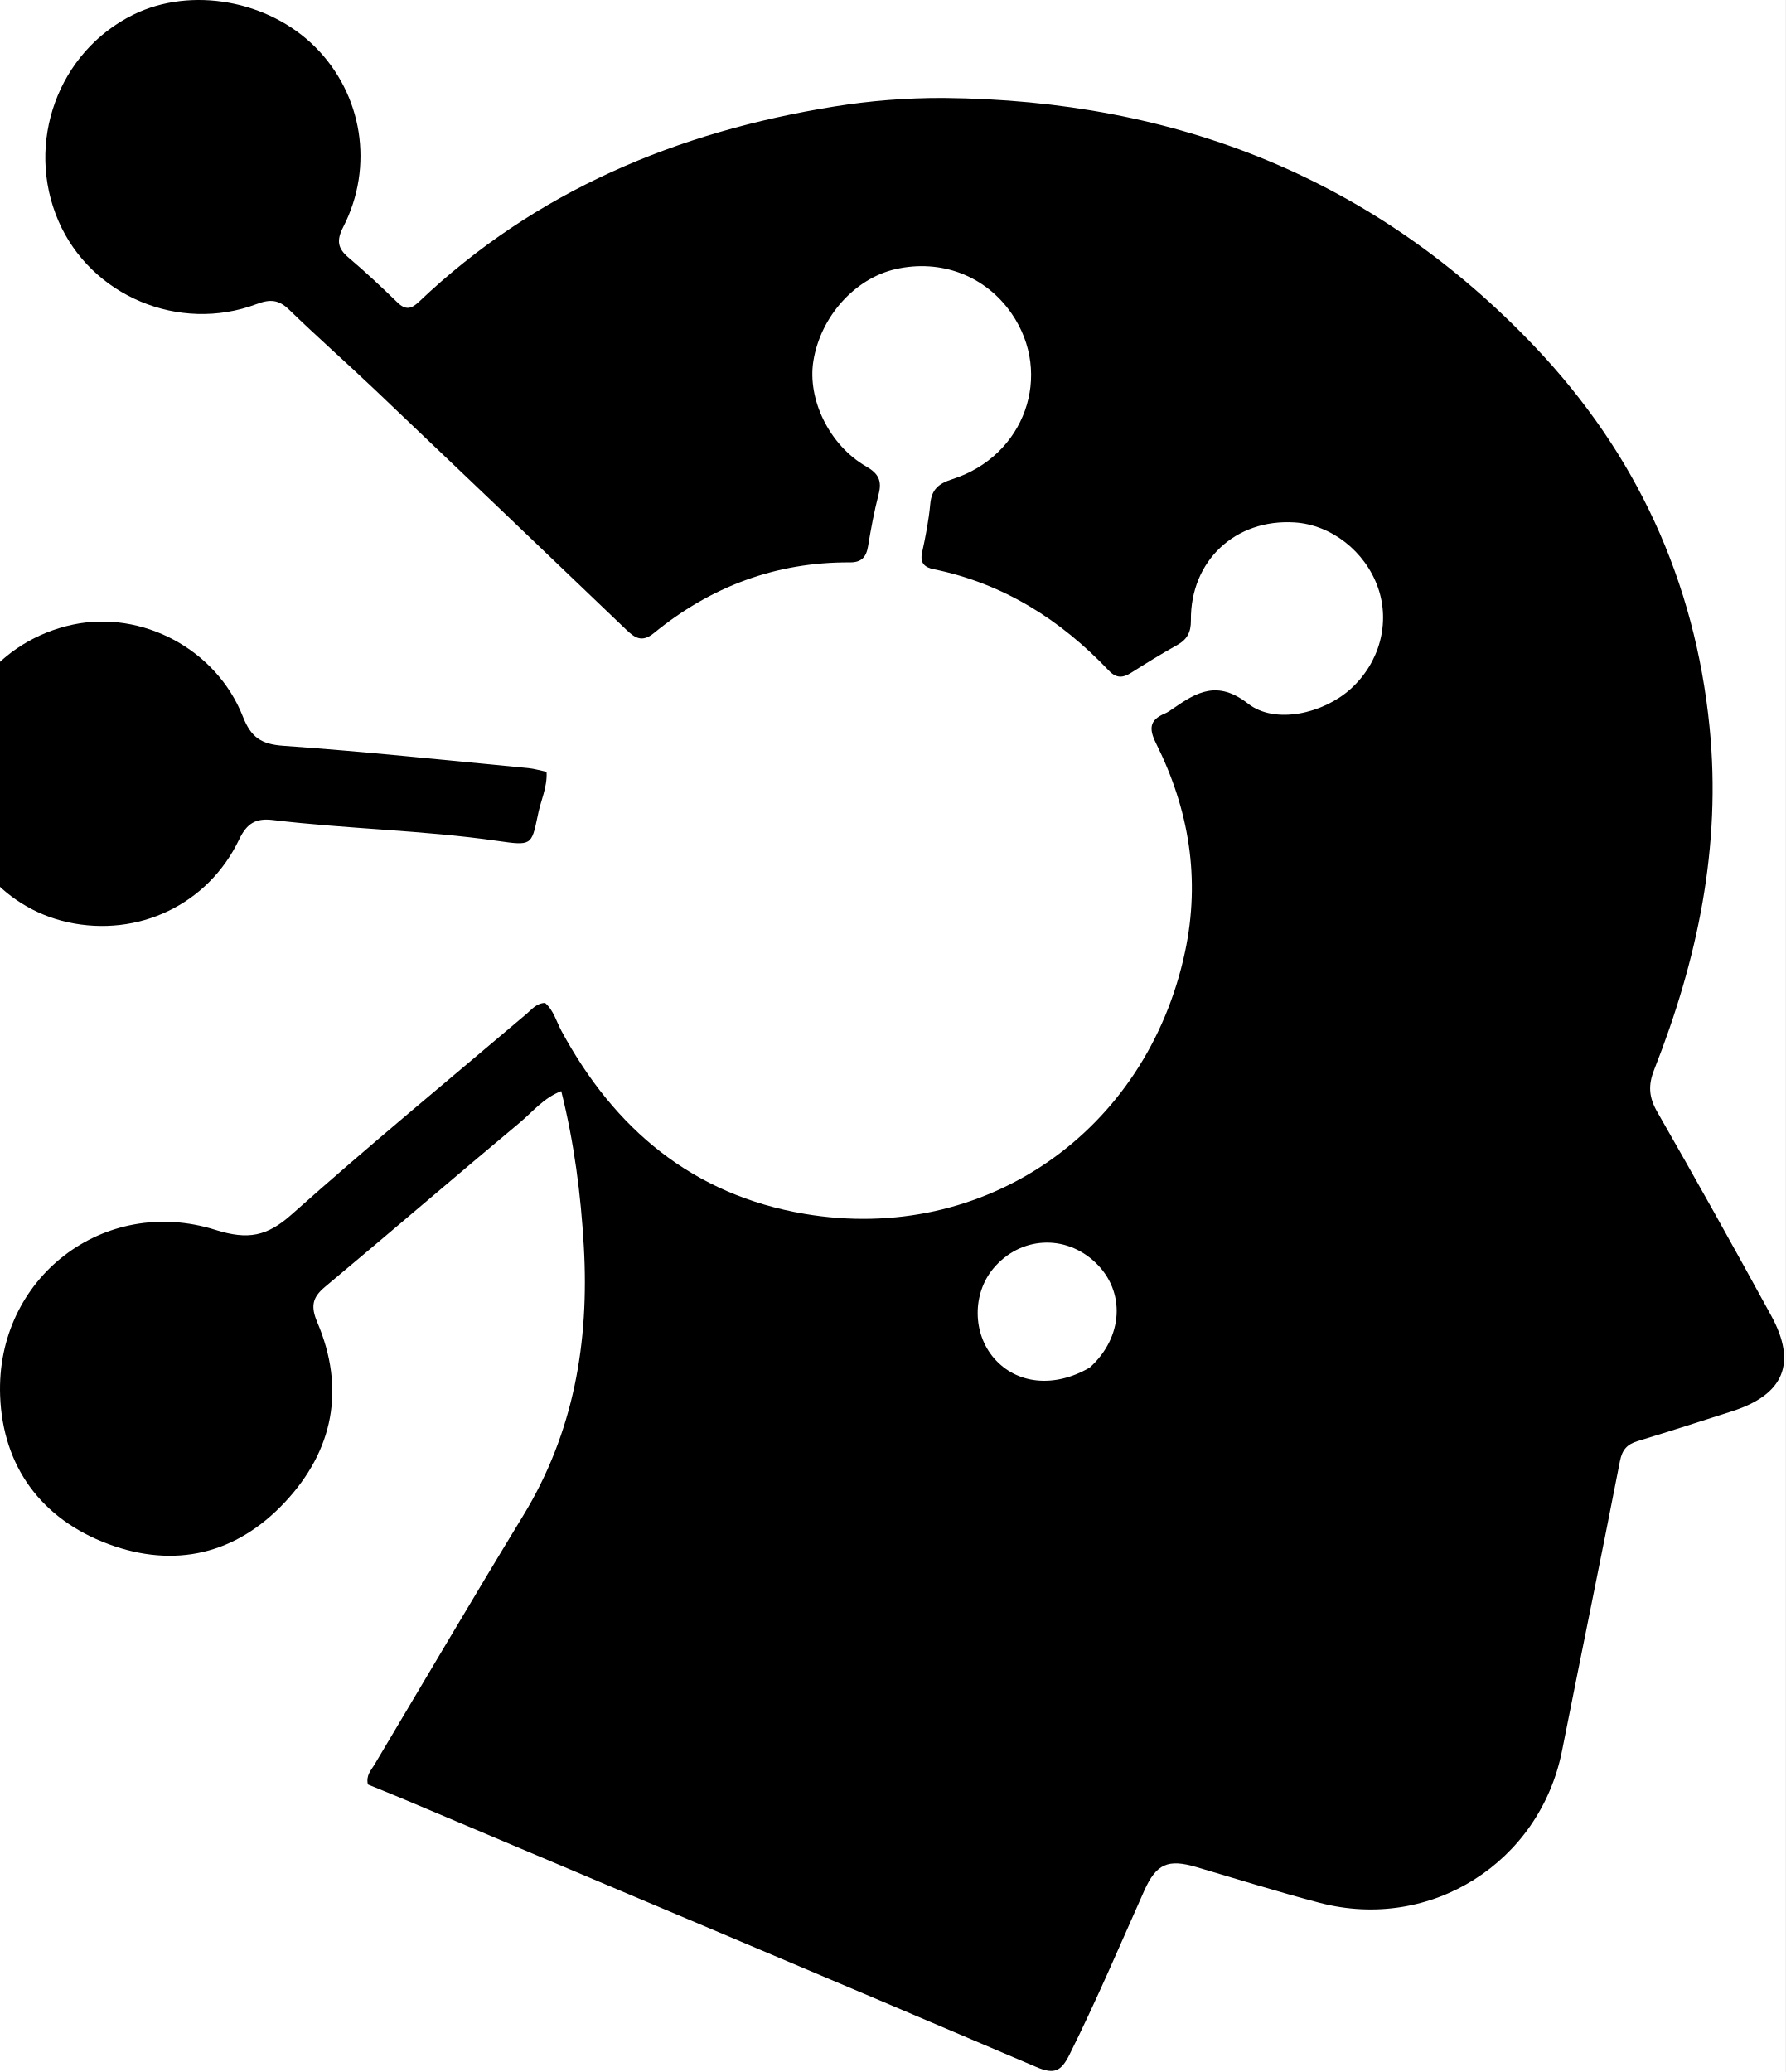
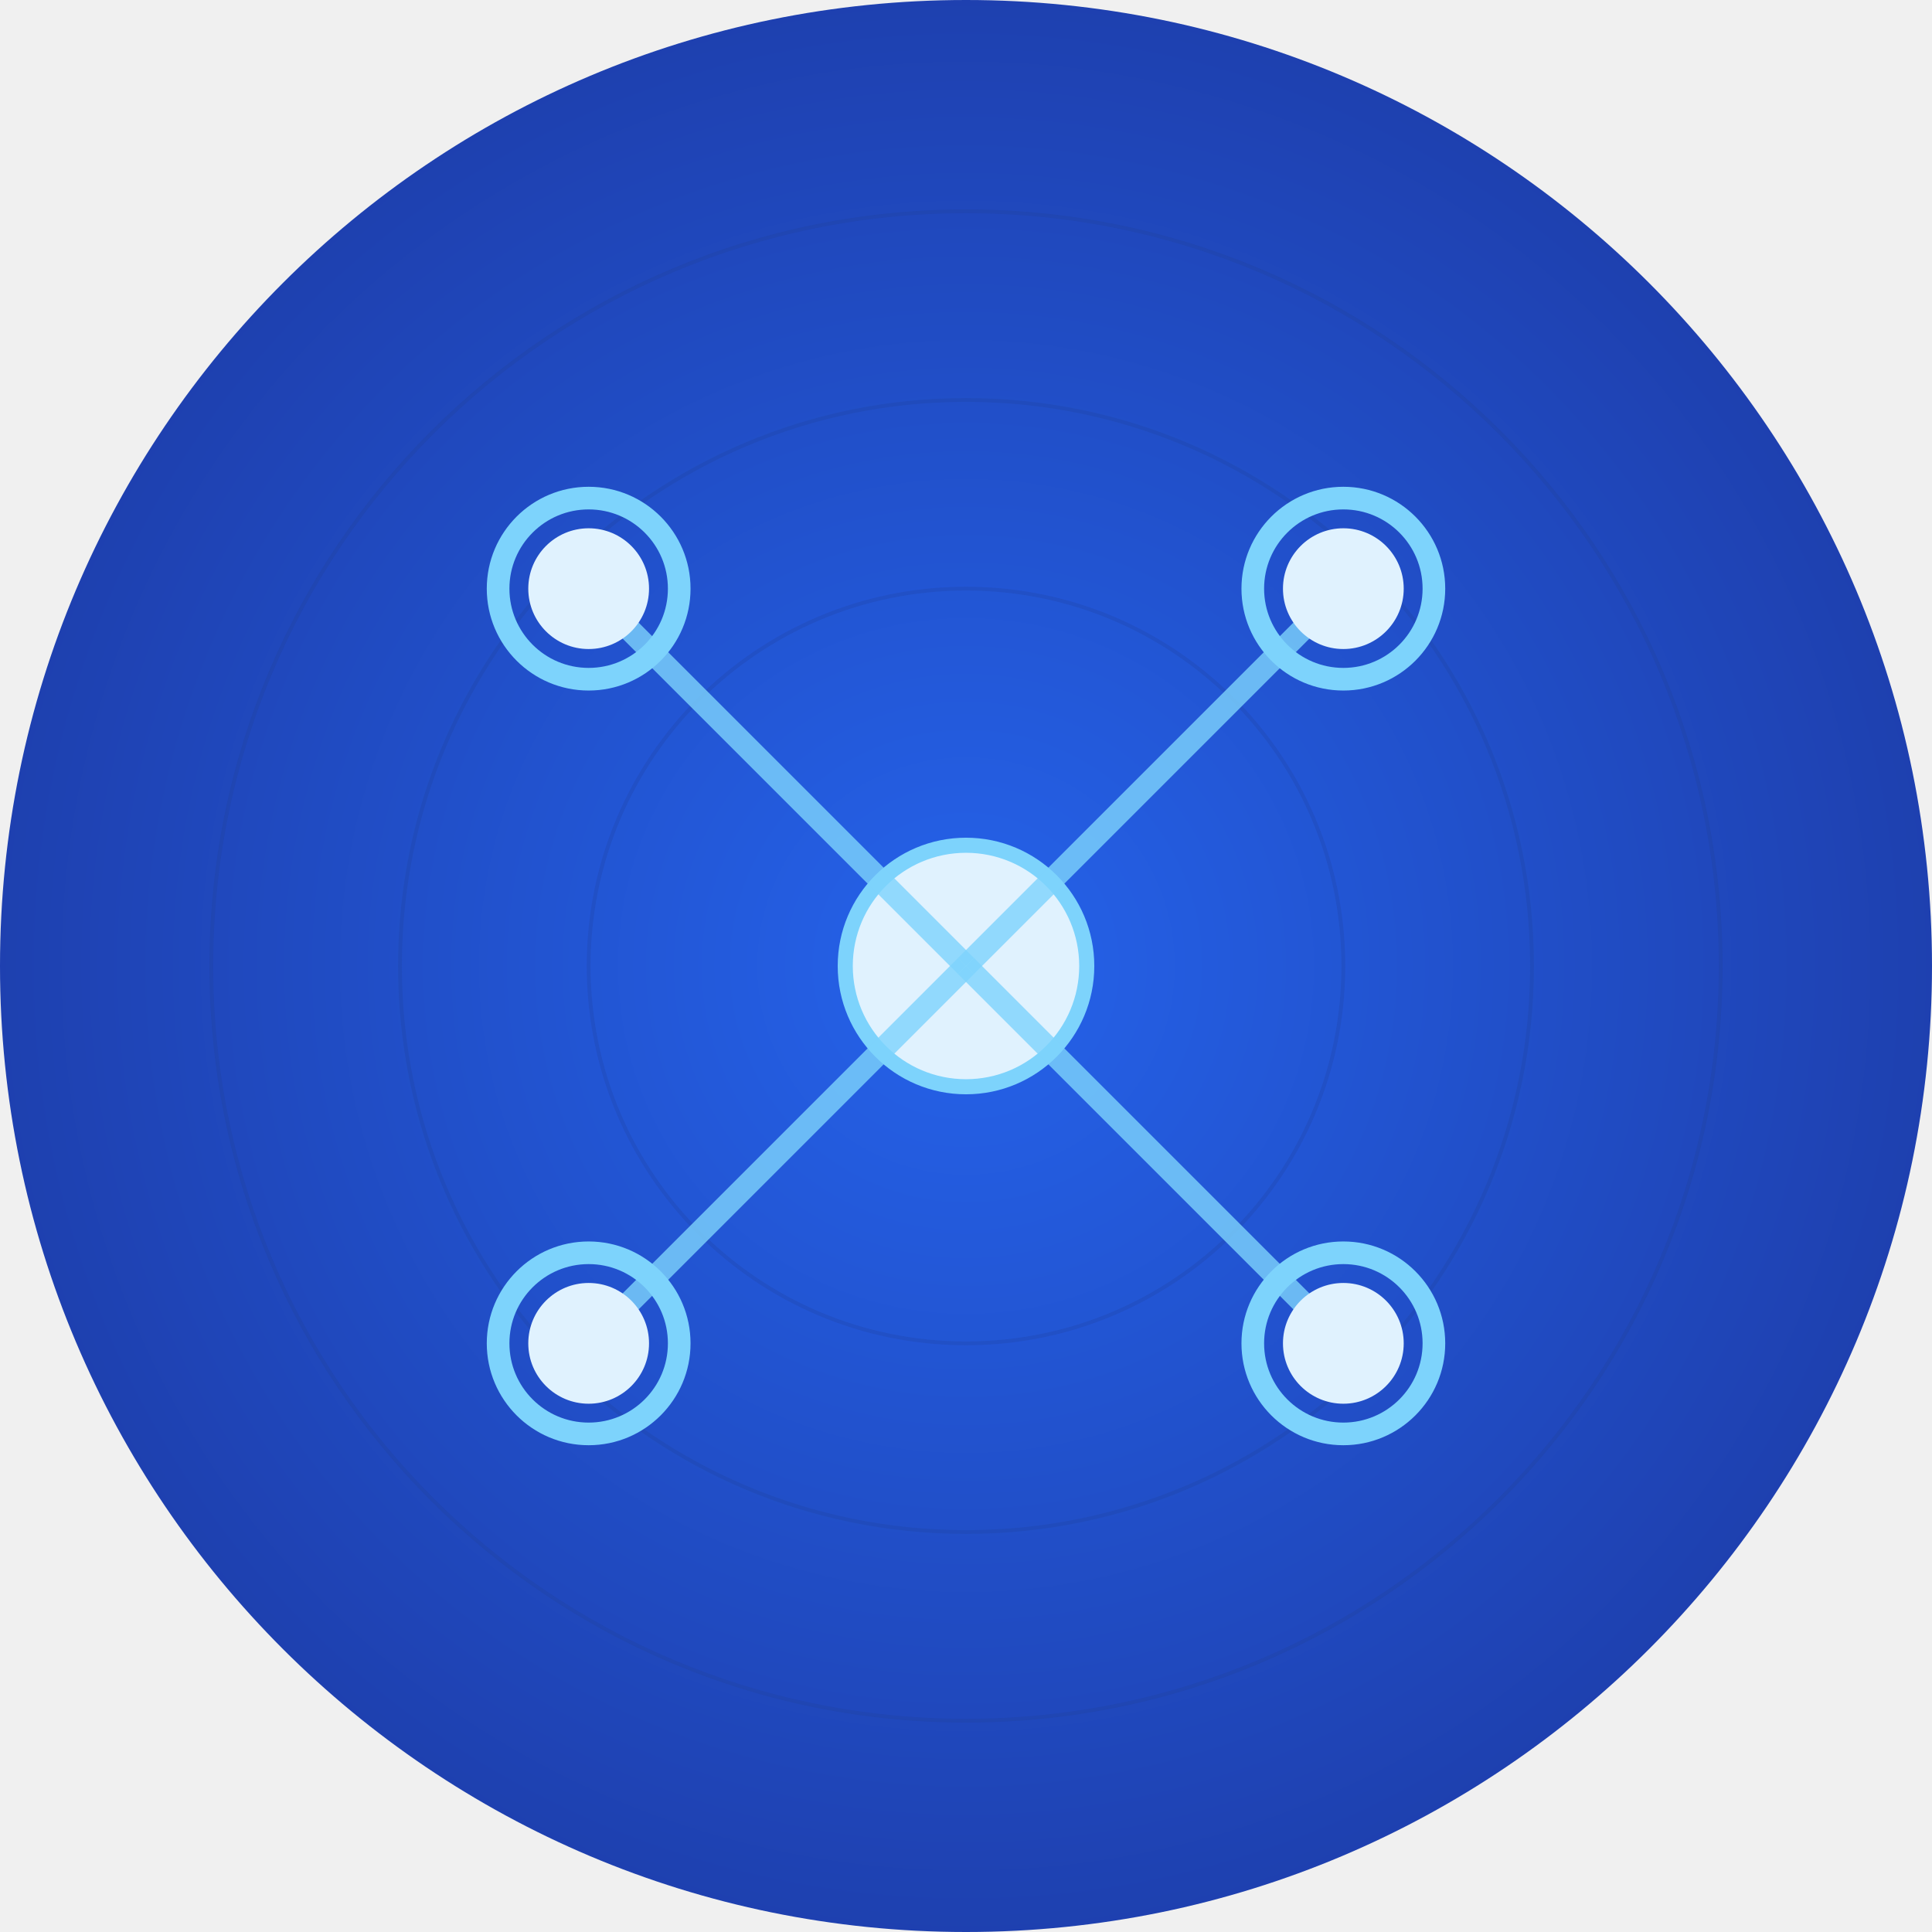
- <svg xmlns="http://www.w3.org/2000/svg" width="100%" height="100%" viewBox="0 0 486 564" version="1.1" xml:space="preserve" style="fill-rule:evenodd;clip-rule:evenodd;stroke-linejoin:round;stroke-miterlimit:2;">
-   <rect x="0" y="0" width="486" height="564" fill="#ffffff" />
-   <g transform="matrix(1,0,0,1,-123.068,-102.053)">
-     <path d="M380.012,128.713C443.331,129.343 497.559,150.684 541.045,196.618C568.442,225.558 584.454,260.08 588.435,300.025C591.67,332.48 585.162,363.286 573.355,393.223C571.643,397.564 571.932,400.782 574.228,404.783C584.757,423.131 595.066,441.609 605.204,460.177C612.282,473.141 608.661,481.664 594.577,486.188C586.016,488.939 577.458,491.702 568.857,494.32C566.002,495.189 564.645,496.639 564.036,499.765C558.913,526.053 553.494,552.283 548.283,578.555C542.233,609.056 512.489,627.904 482.342,620.01C471.075,617.06 459.95,613.565 448.773,610.277C441.003,607.992 437.823,609.337 434.508,616.779C427.869,631.689 421.483,646.705 414.192,661.327C411.917,665.891 410.048,666.773 405.178,664.696C348.188,640.389 291.088,616.338 234.014,592.228C230.358,590.683 226.673,589.207 223.21,587.784C222.64,585.282 224.094,583.914 224.996,582.398C238.456,559.781 251.784,537.082 265.481,514.608C279.279,491.968 283.49,467.328 281.987,441.293C281.171,427.152 279.378,413.184 275.845,399.055C271.011,400.918 268.094,404.67 264.634,407.56C246.863,422.4 229.313,437.504 211.538,452.339C208.02,455.274 207.619,457.694 209.451,462.013C217.13,480.12 213.828,496.872 200.578,511C187.355,525.1 170.65,529.076 152.557,522.34C134.28,515.535 123.828,501.212 123.104,481.995C121.896,449.919 151.383,427.253 181.714,436.827C190.598,439.631 195.757,438.601 202.486,432.603C223.373,413.984 244.988,396.182 266.336,378.082C267.824,376.821 269.086,375.113 271.445,375.051C273.775,377.063 274.501,380.085 275.902,382.678C290.354,409.42 311.63,427.295 342.106,432.471C391.133,440.796 435.23,410.13 445.652,361.111C449.888,341.185 446.714,322.377 437.772,304.422C435.759,300.381 435.968,298.028 440.159,296.276C440.919,295.959 441.613,295.46 442.295,294.985C448.83,290.437 454.477,287.093 462.809,293.593C470.2,299.36 483.286,296.248 490.635,289.664C498.611,282.52 501.568,271.649 498.166,261.98C494.692,252.105 485.415,244.868 475.439,244.25C459.339,243.252 447.092,254.689 447.243,270.896C447.274,274.215 446.194,276.144 443.411,277.69C439.19,280.034 435.077,282.583 430.998,285.169C428.71,286.619 426.947,286.74 424.885,284.569C411.721,270.706 396.186,260.873 377.221,256.989C374.811,256.495 373.426,255.363 374.07,252.445C375.036,248.07 375.888,243.638 376.302,239.185C376.669,235.239 378.597,233.667 382.277,232.492C402.063,226.172 409.89,203.998 398.426,187.377C391.352,177.12 379.227,172.488 366.845,175.311C355.738,177.843 346.426,188.249 344.476,200.306C342.788,210.741 348.829,223.27 358.867,229.031C362.223,230.957 363.185,232.933 362.241,236.567C361.03,241.231 360.151,245.991 359.361,250.749C358.872,253.693 357.576,255.152 354.45,255.133C334.316,255.015 316.567,261.704 301.072,274.376C297.82,277.035 295.892,275.711 293.48,273.401C270.741,251.615 247.971,229.86 225.149,208.16C217.422,200.813 209.412,193.762 201.76,186.339C198.942,183.606 196.608,183.429 192.951,184.808C171.823,192.776 147.813,182.592 138.99,162.238C129.798,141.034 138.856,116.109 159.422,106.016C175.088,98.329 196.174,102.109 208.911,114.89C221.723,127.744 224.955,147.34 216.515,163.804C214.602,167.533 214.965,169.664 218.011,172.23C222.593,176.089 226.966,180.21 231.263,184.389C233.472,186.537 235.044,186.166 237.125,184.188C268.916,153.968 307.436,137.924 350.174,131.046C359.851,129.488 369.67,128.678 380.012,128.713M419.705,474.31C428.845,466.065 429.534,453.63 421.287,445.748C413.057,437.884 400.745,438.595 393.444,447.356C387.71,454.238 387.8,465.001 393.648,471.756C399.742,478.794 409.94,479.985 419.705,474.31Z" style="fill:#000000;fill-rule:nonzero;" />
-     <path d="M269.399,324.309C267.744,332.162 267.727,332.284 258.478,330.949C238.19,328.022 217.666,327.711 197.341,325.265C192.773,324.715 190.287,326.101 188.175,330.537C179.719,348.295 160.642,357.276 141.548,353.086C123.328,349.087 110.233,332.93 109.71,313.804C109.159,293.646 122.971,276.293 142.93,272.067C161.685,268.095 181.956,278.735 189.174,297.096C191.395,302.747 194.139,304.636 200.217,305.064C222.452,306.627 244.631,309.013 266.826,311.13C268.449,311.285 270.04,311.771 271.846,312.145C272.106,316.453 270.162,320.063 269.399,324.309Z" style="fill:#000000;fill-rule:nonzero;" />
-   </g>
+ <svg xmlns="http://www.w3.org/2000/svg" width="512" height="512" viewBox="0 0 512 512" fill="none">
+   <defs>
+     <radialGradient id="bgGradient" cx="50%" cy="50%" r="50%">
+       <stop offset="0%" style="stop-color:#2563eb;stop-opacity:1" />
+       <stop offset="100%" style="stop-color:#1e40af;stop-opacity:1" />
+     </radialGradient>
+   </defs>
+   <circle cx="256" cy="256" r="256" fill="url(#bgGradient)" />
+   <circle cx="256" cy="256" r="200" fill="none" stroke="#1e3a8a" stroke-width="1" opacity="0.2" />
+   <circle cx="256" cy="256" r="150" fill="none" stroke="#1e3a8a" stroke-width="1" opacity="0.2" />
+   <circle cx="256" cy="256" r="100" fill="none" stroke="#1e3a8a" stroke-width="1" opacity="0.2" />
+   <circle cx="256" cy="256" r="32" fill="#e0f2fe" stroke="#7dd3fc" stroke-width="4" />
+   <line x1="256" y1="256" x2="156" y2="156" stroke="#7dd3fc" stroke-width="6" opacity="0.8" />
+   <line x1="256" y1="256" x2="356" y2="156" stroke="#7dd3fc" stroke-width="6" opacity="0.8" />
+   <line x1="256" y1="256" x2="156" y2="356" stroke="#7dd3fc" stroke-width="6" opacity="0.8" />
+   <line x1="256" y1="256" x2="356" y2="356" stroke="#7dd3fc" stroke-width="6" opacity="0.8" />
+   <circle cx="156" cy="156" r="24" fill="none" stroke="#7dd3fc" stroke-width="6" />
+   <circle cx="156" cy="156" r="16" fill="#e0f2fe" />
+   <circle cx="356" cy="156" r="24" fill="none" stroke="#7dd3fc" stroke-width="6" />
+   <circle cx="356" cy="156" r="16" fill="#e0f2fe" />
+   <circle cx="156" cy="356" r="24" fill="none" stroke="#7dd3fc" stroke-width="6" />
+   <circle cx="156" cy="356" r="16" fill="#e0f2fe" />
+   <circle cx="356" cy="356" r="24" fill="none" stroke="#7dd3fc" stroke-width="6" />
+   <circle cx="356" cy="356" r="16" fill="#e0f2fe" />
</svg>
